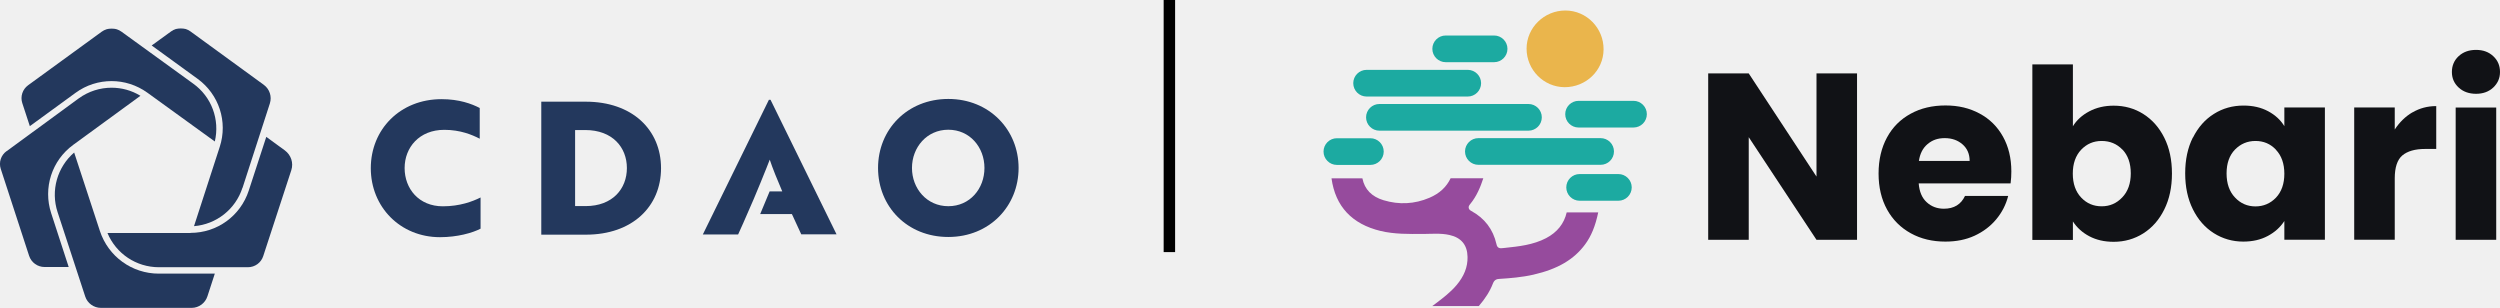
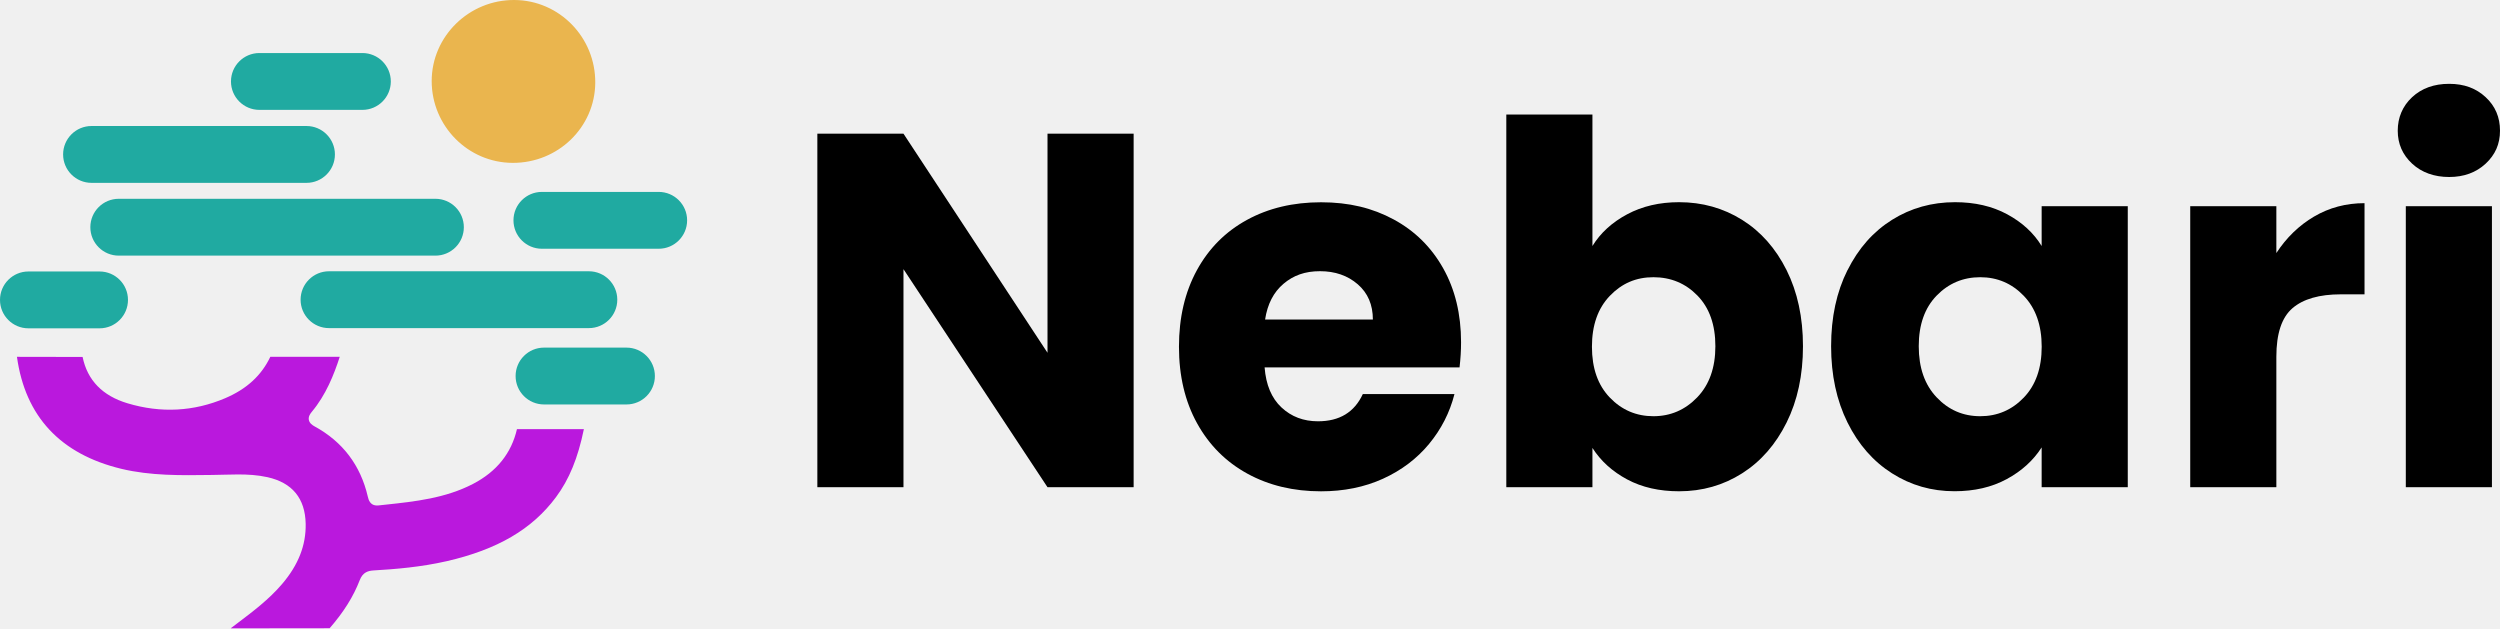
- <svg xmlns="http://www.w3.org/2000/svg" id="Layer_1" data-name="Layer 1" viewBox="0 0 238 29.31">
+ <svg xmlns="http://www.w3.org/2000/svg" id="Layer_2" viewBox="0 0 610.45 153.43">
  <defs>
-     <style>
-       .cls-1 {
-         mask: url(#mask);
-       }
- 
-       .cls-2, .cls-3, .cls-4, .cls-5, .cls-6, .cls-7, .cls-8 {
-         stroke-width: 0px;
-       }
- 
-       .cls-3 {
-         fill: #964b9d;
-       }
- 
-       .cls-4 {
-         fill: #111216;
-       }
- 
-       .cls-5 {
-         fill: #23385d;
-       }
- 
-       .cls-6 {
-         fill: #1caaa1;
-       }
- 
-       .cls-7 {
-         fill: #fff;
-       }
- 
-       .cls-8 {
-         fill: #eab54c;
-       }
-     </style>
-     <mask id="mask" x="0" y="2.69" width="96.97" height="26.62" maskUnits="userSpaceOnUse">
-       <g id="mask0_6928_10775" data-name="mask0 6928 10775">
-         <path class="cls-7" d="M96.97,2.69H0v26.62h96.97V2.69Z" />
-       </g>
-     </mask>
+     <style>.cls-1{fill:#eab54e;}.cls-2{fill:#000;}.cls-3{fill:#ba18dd;}.cls-4{fill:#20aaa1;}</style>
  </defs>
-   <g class="cls-1">
+   <g id="Layer_1-2">
    <g>
-       <path class="cls-5" d="M.62,14.39c-.53.39-.75,1.06-.55,1.68l2.7,8.28c.21.64.8,1.07,1.48,1.07h2.29l-1.67-5.13c-.78-2.4.06-5.01,2.1-6.5l6.4-4.67c-.85-.52-1.8-.77-2.75-.77-1.1,0-2.19.34-3.13,1.02L.62,14.4h0Z" />
-       <path class="cls-5" d="M18.39,7.96l-6.82-4.94c-.56-.41-1.32-.41-1.89,0l-7.01,5.1c-.53.39-.75,1.07-.55,1.69l.72,2.2,4.35-3.17c1.02-.75,2.23-1.12,3.43-1.12s2.39.37,3.42,1.11l6.41,4.64c.49-2.08-.3-4.25-2.06-5.51h0Z" />
-       <path class="cls-5" d="M23.09,17.88l2.6-8.03c.21-.66-.02-1.36-.57-1.77l-6.99-5.09c-.55-.4-1.28-.4-1.84,0l-1.85,1.34,4.38,3.18c2.03,1.48,2.88,4.08,2.1,6.47l-2.45,7.55c2.12-.17,3.95-1.6,4.61-3.65h0Z" />
+       <path class="cls-2" d="M276.81,118.97h-21.03l-35.17-53.25v53.25h-21.03V32.64h21.03l35.17,53.5V32.64h21.03V118.97Z" />
+       <path class="cls-2" d="M356.38,89.71h-47.59c.33,4.26,1.7,7.52,4.12,9.78,2.42,2.26,5.39,3.38,8.92,3.38,5.25,0,8.89-2.21,10.94-6.64h22.38c-1.15,4.51-3.22,8.57-6.21,12.18-2.99,3.61-6.74,6.44-11.25,8.49-4.51,2.05-9.55,3.07-15.13,3.07-6.72,0-12.71-1.43-17.95-4.3-5.25-2.87-9.35-6.97-12.3-12.3-2.95-5.33-4.43-11.56-4.43-18.69s1.46-13.36,4.37-18.69c2.91-5.33,6.99-9.43,12.24-12.3,5.25-2.87,11.27-4.3,18.08-4.3s12.54,1.39,17.71,4.18c5.17,2.79,9.2,6.76,12.11,11.93,2.91,5.17,4.37,11.19,4.37,18.08,0,1.97-.12,4.02-.37,6.15Zm-21.15-11.68c0-3.61-1.23-6.48-3.69-8.61-2.46-2.13-5.53-3.2-9.22-3.2s-6.5,1.03-8.92,3.08c-2.42,2.05-3.92,4.96-4.49,8.73h26.32Z" />
+       <path class="cls-2" d="M397.33,52.32c3.69-1.97,7.91-2.95,12.67-2.95,5.66,0,10.78,1.44,15.37,4.3,4.59,2.87,8.22,6.97,10.88,12.3,2.66,5.33,4,11.52,4,18.57s-1.33,13.26-4,18.63c-2.67,5.37-6.29,9.51-10.88,12.42-4.59,2.91-9.71,4.37-15.37,4.37-4.84,0-9.06-.96-12.67-2.89-3.61-1.93-6.44-4.49-8.49-7.69v9.59h-21.03V27.97h21.03V60.07c1.97-3.2,4.8-5.78,8.49-7.75Zm17.16,19.86c-2.91-2.99-6.5-4.49-10.76-4.49s-7.73,1.52-10.64,4.55c-2.91,3.03-4.37,7.17-4.37,12.42s1.45,9.39,4.37,12.42c2.91,3.03,6.46,4.55,10.64,4.55s7.75-1.54,10.7-4.61c2.95-3.07,4.43-7.23,4.43-12.48s-1.46-9.37-4.37-12.36Z" />
+       <path class="cls-2" d="M451.13,65.97c2.66-5.33,6.29-9.43,10.88-12.3,4.59-2.87,9.72-4.3,15.37-4.3,4.84,0,9.08,.98,12.73,2.95,3.65,1.97,6.46,4.55,8.42,7.75v-9.72h21.03V118.97h-21.03v-9.72c-2.05,3.2-4.9,5.78-8.55,7.75-3.65,1.97-7.89,2.95-12.73,2.95-5.58,0-10.66-1.45-15.25-4.37-4.59-2.91-8.22-7.05-10.88-12.42-2.66-5.37-4-11.58-4-18.63s1.33-13.24,4-18.57Zm43.04,6.27c-2.91-3.03-6.46-4.55-10.64-4.55s-7.73,1.5-10.64,4.49c-2.91,2.99-4.37,7.11-4.37,12.36s1.45,9.41,4.37,12.48c2.91,3.08,6.46,4.61,10.64,4.61s7.73-1.52,10.64-4.55c2.91-3.03,4.37-7.17,4.37-12.42s-1.46-9.39-4.37-12.42Z" />
+       <path class="cls-2" d="M565.07,52.87c3.69-2.17,7.79-3.26,12.3-3.26v22.26h-5.78c-5.25,0-9.18,1.13-11.81,3.38-2.63,2.26-3.94,6.21-3.94,11.87v31.85h-21.03V50.35h21.03v11.44c2.46-3.77,5.53-6.74,9.22-8.92Z" />
+       <path class="cls-2" d="M588.99,39.96c-2.34-2.17-3.51-4.86-3.51-8.05s1.17-6,3.51-8.18c2.34-2.17,5.35-3.26,9.04-3.26s6.58,1.09,8.92,3.26c2.34,2.17,3.5,4.9,3.5,8.18s-1.17,5.88-3.5,8.05c-2.34,2.17-5.31,3.26-8.92,3.26s-6.7-1.09-9.04-3.26Zm19.49,10.39V118.97h-21.03V50.35h21.03Z" />
+     </g>
+     <g>
+       <rect class="cls-4" x="125.38" y="46.86" width="42.4" height="13.88" rx="6.94" ry="6.94" />
+       <rect class="cls-4" x="125.9" y="84.88" width="34.01" height="13.88" rx="6.94" ry="6.94" />
+       <rect class="cls-4" x="22.06" y="48.54" width="91.2" height="13.88" rx="6.94" ry="6.94" />
+       <rect class="cls-4" x="15.41" y="30.77" width="66.37" height="13.88" rx="6.94" ry="6.94" />
+       <rect class="cls-4" x="0" y="66.29" width="31.25" height="13.88" rx="6.94" ry="6.94" />
+       <rect class="cls-4" x="56.4" y="12.95" width="39.03" height="13.88" rx="6.94" ry="6.94" />
+       <rect class="cls-4" x="73.4" y="66.24" width="77.33" height="13.88" rx="6.94" ry="6.94" />
+       <path class="cls-3" d="M109.08,137.03c12.4-2.85,20.87-7.81,26.67-15.62,3.24-4.36,5.36-9.52,6.82-16.62h-16.34c-1.35,5.87-4.94,10.35-10.69,13.35-6.76,3.52-14.2,4.32-21.39,5.09-.56,.06-1.12,.12-1.68,.18-2.11,.23-2.49-1.41-2.67-2.19-1.77-7.61-6.13-13.36-12.96-17.09-.54-.29-1.27-.78-1.43-1.6-.15-.8,.32-1.49,.75-2,3.41-4.09,5.37-8.98,6.8-13.41h-16.95c-2.17,4.57-5.78,7.88-11.04,10.12-7.67,3.26-15.68,3.68-23.82,1.24-6.13-1.83-9.82-5.64-10.98-11.32l-16.03-.03c2.02,14.56,10.6,23.76,25.5,27.35,7.12,1.71,14.55,1.6,21.73,1.5l1.12-.02c.76-.01,1.51-.03,2.27-.05,1.11-.03,2.23-.06,3.36-.06,2.37,0,4.77,.13,7.16,.66,6.09,1.35,9.24,5.18,9.36,11.4,.1,5.24-1.79,10.05-5.78,14.72-3.17,3.71-7.04,6.64-10.79,9.47-.58,.44-1.16,.88-1.75,1.33l24.17-.03c3.43-3.93,5.83-7.78,7.35-11.74,.75-1.95,2.07-2.29,3.38-2.37,5.33-.31,11.62-.83,17.85-2.26Z" />
+       <path class="cls-1" d="M125.16,39.77c11.09,.05,20.1-8.67,20.19-19.54C145.44,9.14,136.59,.07,125.62,0c-11.08-.07-20.2,8.86-20.21,19.77-.01,10.98,8.84,19.95,19.75,20Z" />
    </g>
  </g>
-   <path class="cls-5" d="M18.14,22.18h-7.91c.82,1.97,2.74,3.26,4.9,3.26h8.47c.67,0,1.26-.43,1.46-1.06l2.67-8.17c.23-.7-.02-1.45-.61-1.89l-1.77-1.29-1.67,5.12c-.79,2.41-3.01,4.02-5.54,4.02Z" />
-   <path class="cls-5" d="M9.51,21.99l-2.45-7.47c-1.61,1.39-2.25,3.62-1.58,5.67l2.63,8.03c.21.65.82,1.09,1.5,1.09h8.63c.69,0,1.3-.45,1.51-1.11l.7-2.15h-5.33s0,0,0,0c-2.56,0-4.81-1.63-5.61-4.06h0Z" />
-   <path class="cls-5" d="M45.66,13.2c-.72-.37-1.84-.84-3.36-.84-2.39,0-3.78,1.68-3.78,3.64s1.35,3.64,3.64,3.64c1.62,0,2.83-.46,3.59-.84v2.97c-.77.4-2.21.81-3.86.81-3.79,0-6.59-2.88-6.59-6.57s2.79-6.57,6.73-6.57c1.68,0,2.87.44,3.64.84v2.93h0Z" />
-   <path class="cls-5" d="M54.75,12.38v7.24h1c2.57,0,3.93-1.65,3.93-3.62s-1.37-3.62-3.96-3.62h-.99,0Zm-3.22,9.95v-12.65h4.23c4.43,0,7.17,2.67,7.17,6.33s-2.74,6.33-7.15,6.33h-4.25Z" />
-   <path class="cls-5" d="M90.28,19.63c2.06,0,3.44-1.67,3.44-3.64s-1.39-3.64-3.44-3.64-3.46,1.68-3.46,3.64,1.41,3.64,3.46,3.64Zm0-10.21c3.9,0,6.69,2.93,6.69,6.57s-2.77,6.57-6.69,6.57-6.69-2.9-6.69-6.57,2.79-6.57,6.69-6.57Z" />
-   <path class="cls-5" d="M73.36,9.5h-.16l-6.29,12.82h3.36s.81-1.78,1.48-3.36c.42-.98.91-2.2,1.22-2.97.14-.35.25-.65.31-.79.25.77.76,2.02,1.19,3.02h-1.2c-.27.66-.89,2.14-.9,2.16h3.02l.89,1.93h3.36l-6.29-12.82h0Z" />
-   <path class="cls-4" d="M176.79,22.83h-3.86l-6.45-9.77v9.77h-3.86V6.99h3.86l6.45,9.82V6.99h3.86v15.84Z" />
-   <path class="cls-4" d="M191.39,17.46h-8.73c.06.78.31,1.38.76,1.79.44.41.99.62,1.64.62.96,0,1.63-.41,2.01-1.22h4.11c-.21.83-.59,1.57-1.14,2.23-.55.66-1.24,1.18-2.06,1.56-.83.38-1.75.56-2.78.56-1.23,0-2.33-.26-3.29-.79-.96-.53-1.72-1.28-2.26-2.26-.54-.98-.81-2.12-.81-3.43s.27-2.45.8-3.43c.53-.98,1.28-1.73,2.25-2.26.96-.53,2.07-.79,3.32-.79s2.3.26,3.25.77c.95.51,1.69,1.24,2.22,2.19.53.95.8,2.05.8,3.32,0,.36-.02.74-.07,1.13h0Zm-3.88-2.14c0-.66-.23-1.19-.68-1.58-.45-.39-1.01-.59-1.69-.59s-1.19.19-1.64.57-.72.91-.82,1.6h4.83Z" />
-   <path class="cls-4" d="M198.9,10.6c.68-.36,1.45-.54,2.32-.54,1.04,0,1.98.26,2.82.79.84.53,1.51,1.28,2,2.26.49.98.73,2.11.73,3.41s-.24,2.43-.73,3.42c-.49.99-1.15,1.74-2,2.28-.84.53-1.78.8-2.82.8-.89,0-1.66-.18-2.32-.53-.66-.35-1.18-.82-1.56-1.41v1.76h-3.86V6.13h3.86v5.89c.36-.59.88-1.06,1.56-1.42Zm3.15,3.64c-.53-.55-1.19-.82-1.97-.82s-1.42.28-1.95.83c-.53.56-.8,1.32-.8,2.28s.27,1.72.8,2.28c.53.56,1.18.83,1.95.83s1.42-.28,1.96-.85c.54-.56.81-1.33.81-2.29s-.27-1.72-.8-2.27Z" />
-   <path class="cls-4" d="M208.77,13.1c.49-.98,1.15-1.73,2-2.26.84-.53,1.78-.79,2.82-.79.89,0,1.67.18,2.34.54.67.36,1.18.83,1.54,1.42v-1.78h3.86v12.59h-3.86v-1.78c-.38.59-.9,1.06-1.57,1.42-.67.36-1.45.54-2.34.54-1.02,0-1.96-.27-2.8-.8-.84-.53-1.51-1.29-2-2.28-.49-.99-.73-2.12-.73-3.42s.24-2.43.73-3.41h0Zm7.9,1.15c-.53-.56-1.18-.83-1.95-.83s-1.42.28-1.95.82c-.53.55-.8,1.3-.8,2.27s.27,1.73.8,2.29c.53.57,1.19.85,1.95.85s1.42-.28,1.95-.83c.53-.56.8-1.32.8-2.28s-.27-1.72-.8-2.28Z" />
-   <path class="cls-4" d="M229.67,10.7c.68-.4,1.43-.6,2.26-.6v4.08h-1.06c-.96,0-1.68.21-2.17.62-.48.41-.72,1.14-.72,2.18v5.84h-3.86v-12.59h3.86v2.1c.45-.69,1.01-1.24,1.69-1.64h0Z" />
-   <path class="cls-4" d="M234.06,8.33c-.43-.4-.64-.89-.64-1.48s.21-1.1.64-1.5c.43-.4.98-.6,1.66-.6s1.21.2,1.64.6c.43.4.64.9.64,1.5s-.22,1.08-.64,1.48c-.43.4-.97.6-1.64.6s-1.23-.2-1.66-.6Zm3.58,1.91v12.59h-3.86v-12.59h3.86Z" />
-   <path class="cls-6" d="M155.51,9.6h-5.23c-.7,0-1.27.57-1.27,1.27s.57,1.27,1.27,1.27h5.23c.7,0,1.27-.57,1.27-1.27s-.57-1.27-1.27-1.27Z" />
-   <path class="cls-6" d="M154.07,16.57h-3.69c-.7,0-1.27.57-1.27,1.27s.57,1.27,1.27,1.27h3.69c.7,0,1.27-.57,1.27-1.27s-.57-1.27-1.27-1.27Z" />
-   <path class="cls-6" d="M145.51,9.9h-14.19c-.7,0-1.27.57-1.27,1.27s.57,1.27,1.27,1.27h14.19c.7,0,1.27-.57,1.27-1.27s-.57-1.27-1.27-1.27Z" />
-   <path class="cls-6" d="M139.73,6.65h-9.63c-.7,0-1.27.57-1.27,1.27s.57,1.27,1.27,1.27h9.63c.7,0,1.27-.57,1.27-1.27s-.57-1.27-1.27-1.27Z" />
-   <path class="cls-6" d="M130.46,13.16h-3.19c-.7,0-1.27.57-1.27,1.27s.57,1.27,1.27,1.27h3.19c.7,0,1.27-.57,1.27-1.27s-.57-1.27-1.27-1.27Z" />
-   <path class="cls-6" d="M142.24,3.38h-4.61c-.7,0-1.27.57-1.27,1.27s.57,1.27,1.27,1.27h4.61c.7,0,1.27-.57,1.27-1.27s-.57-1.27-1.27-1.27Z" />
-   <path class="cls-6" d="M152.38,13.15h-11.64c-.7,0-1.27.57-1.27,1.27s.57,1.27,1.27,1.27h11.64c.7,0,1.27-.57,1.27-1.27s-.57-1.27-1.27-1.27Z" />
-   <path class="cls-3" d="M146.01,26.14c2.27-.52,3.83-1.43,4.89-2.87.59-.8.98-1.75,1.25-3.05h-3c-.25,1.08-.91,1.9-1.96,2.45-1.24.65-2.61.79-3.93.93-.1.01-.21.02-.31.03-.39.04-.46-.26-.49-.4-.32-1.4-1.12-2.45-2.38-3.14-.1-.05-.23-.14-.26-.29-.03-.15.06-.27.14-.37.62-.75.99-1.65,1.25-2.46h-3.11c-.4.84-1.06,1.45-2.02,1.86-1.41.6-2.88.68-4.37.23-1.12-.34-1.8-1.03-2.01-2.08h-2.94c.37,2.67,1.94,4.35,4.68,5.01,1.31.31,2.67.29,3.99.28h.21c.14,0,.28,0,.42-.01.2,0,.41-.01.62-.01.43,0,.88.02,1.31.12,1.12.25,1.7.95,1.72,2.09.02.96-.33,1.84-1.06,2.7-.58.68-1.29,1.22-1.98,1.74-.11.08-.21.16-.32.24h4.43c.63-.73,1.07-1.43,1.35-2.16.14-.36.38-.42.62-.43.98-.06,2.13-.15,3.27-.41h0Z" />
-   <path class="cls-8" d="M148.96,8.3c2.03,0,3.69-1.59,3.7-3.59.02-2.03-1.61-3.7-3.62-3.71-2.03-.01-3.71,1.63-3.71,3.63,0,2.01,1.62,3.66,3.62,3.67Z" />
-   <path class="cls-2" d="M111.87,0h-1.09v24h1.09V0Z" />
</svg>
